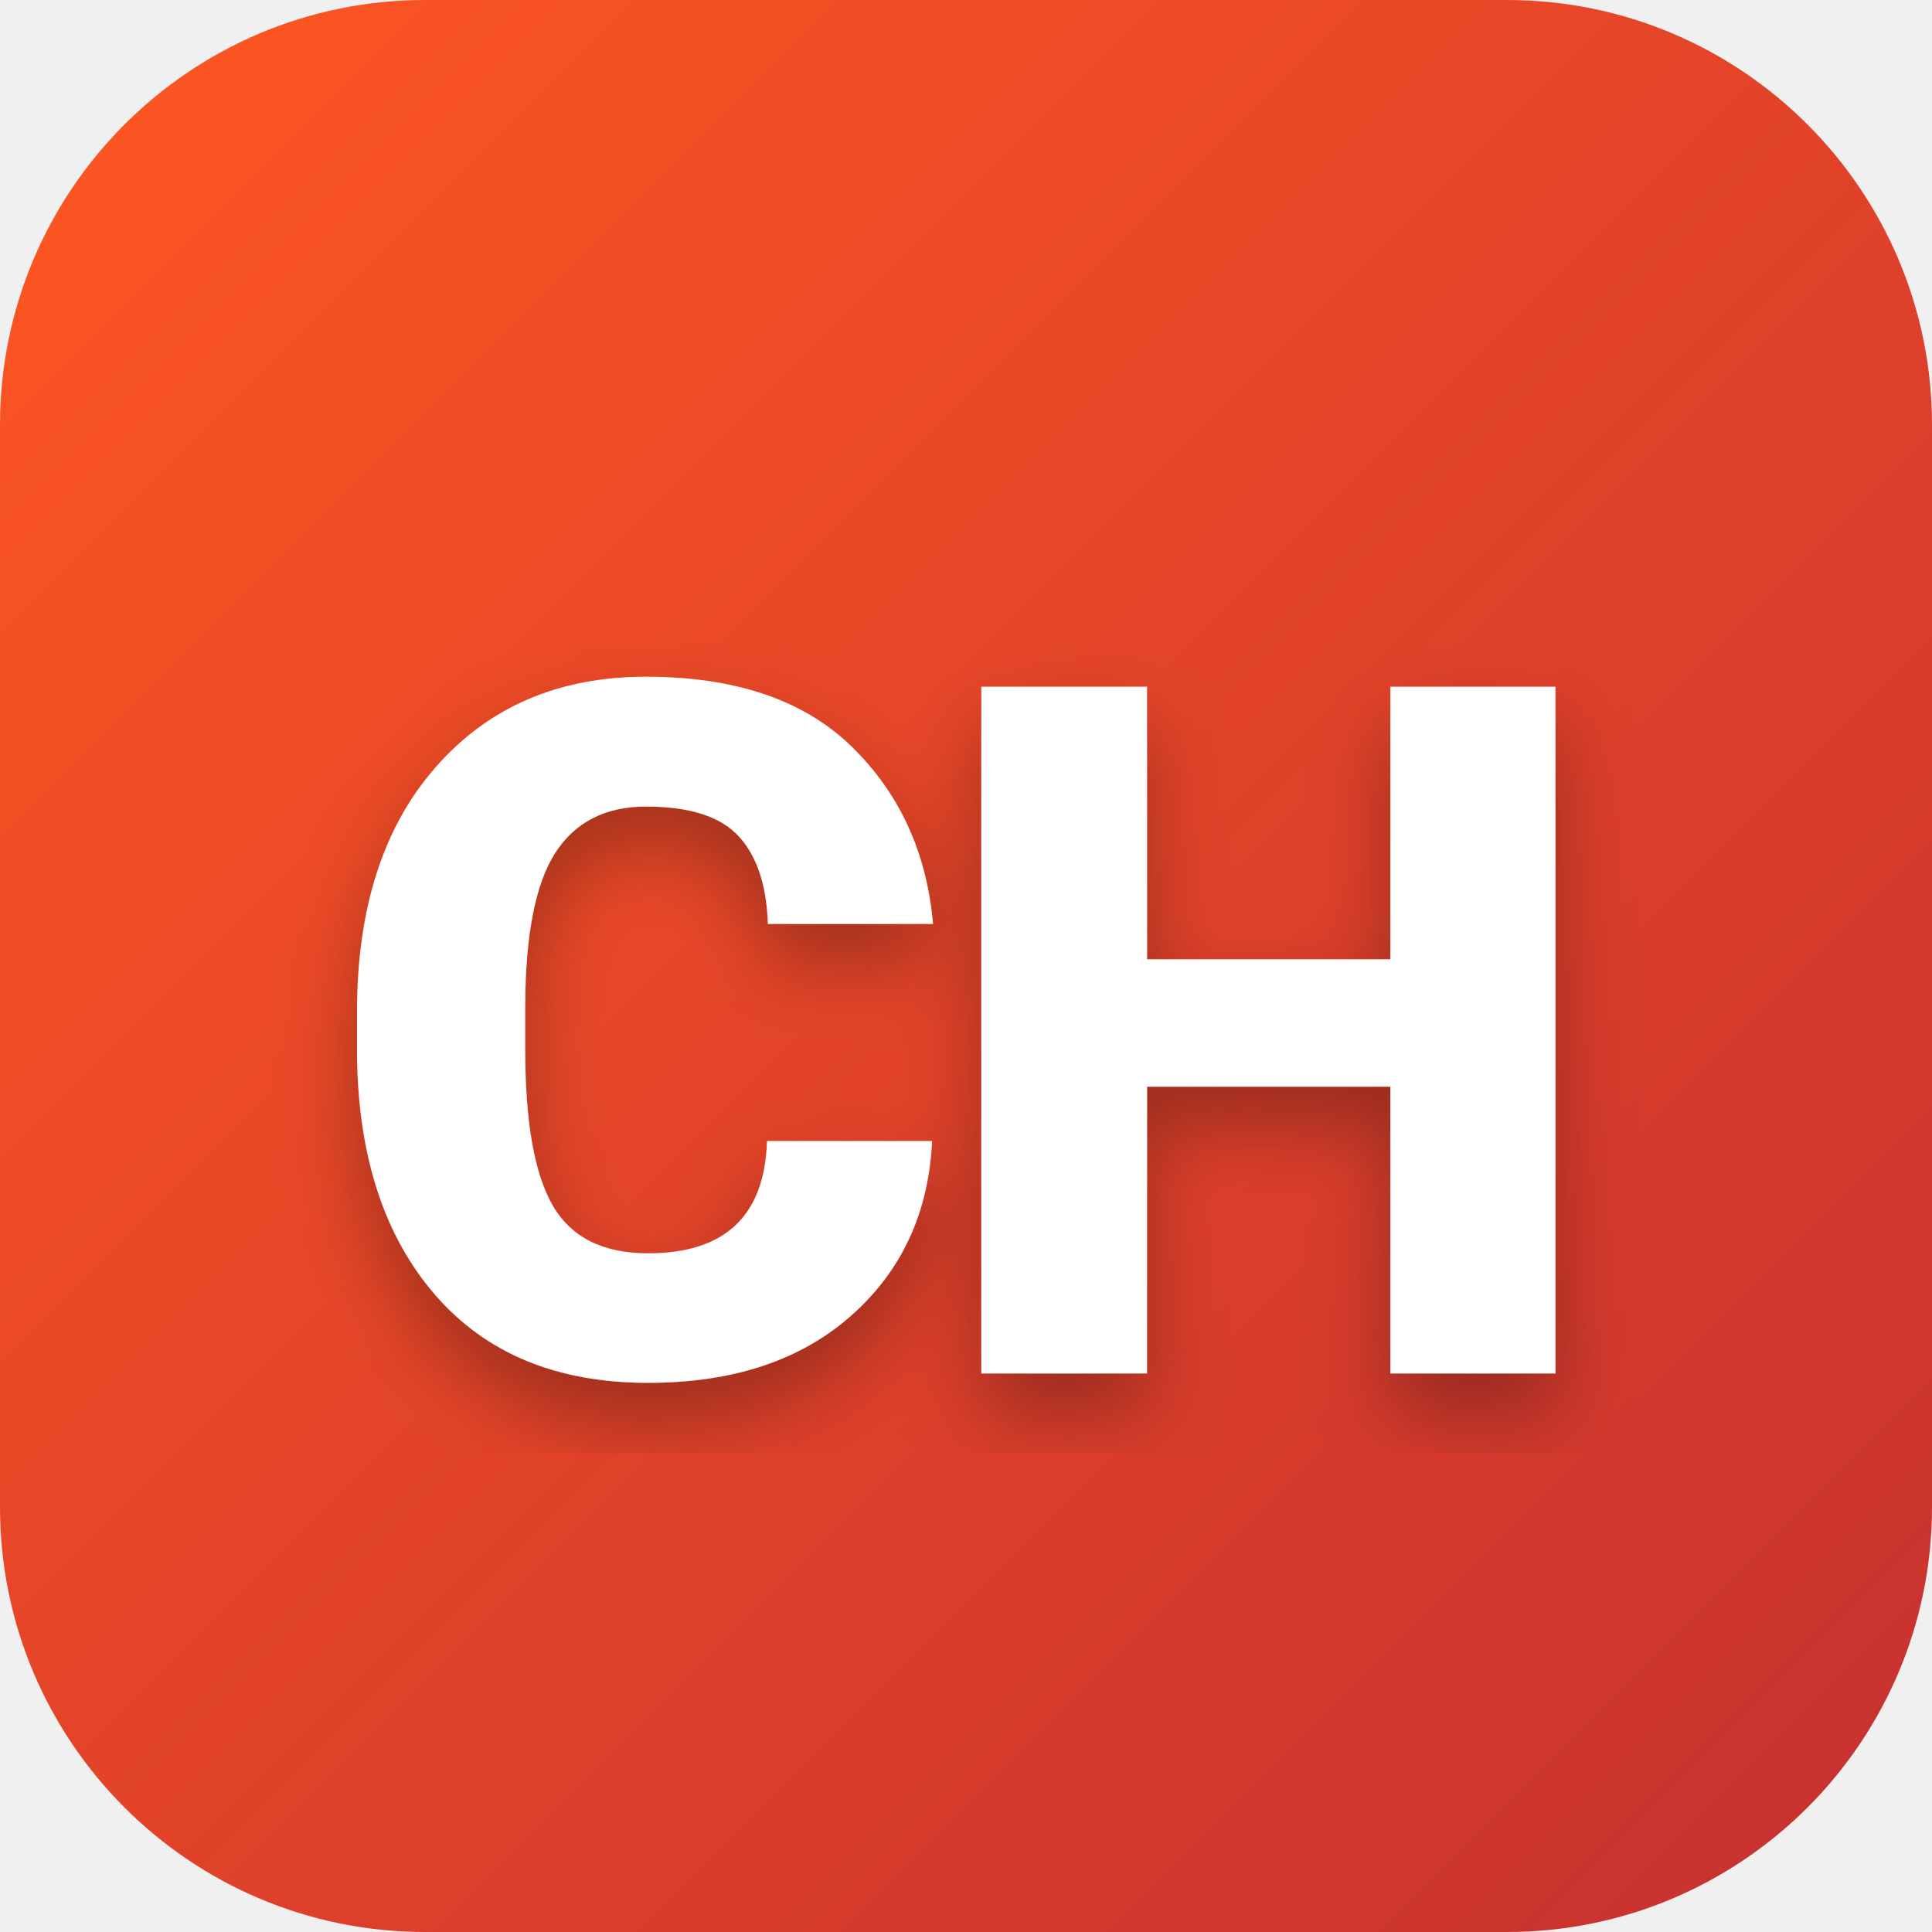
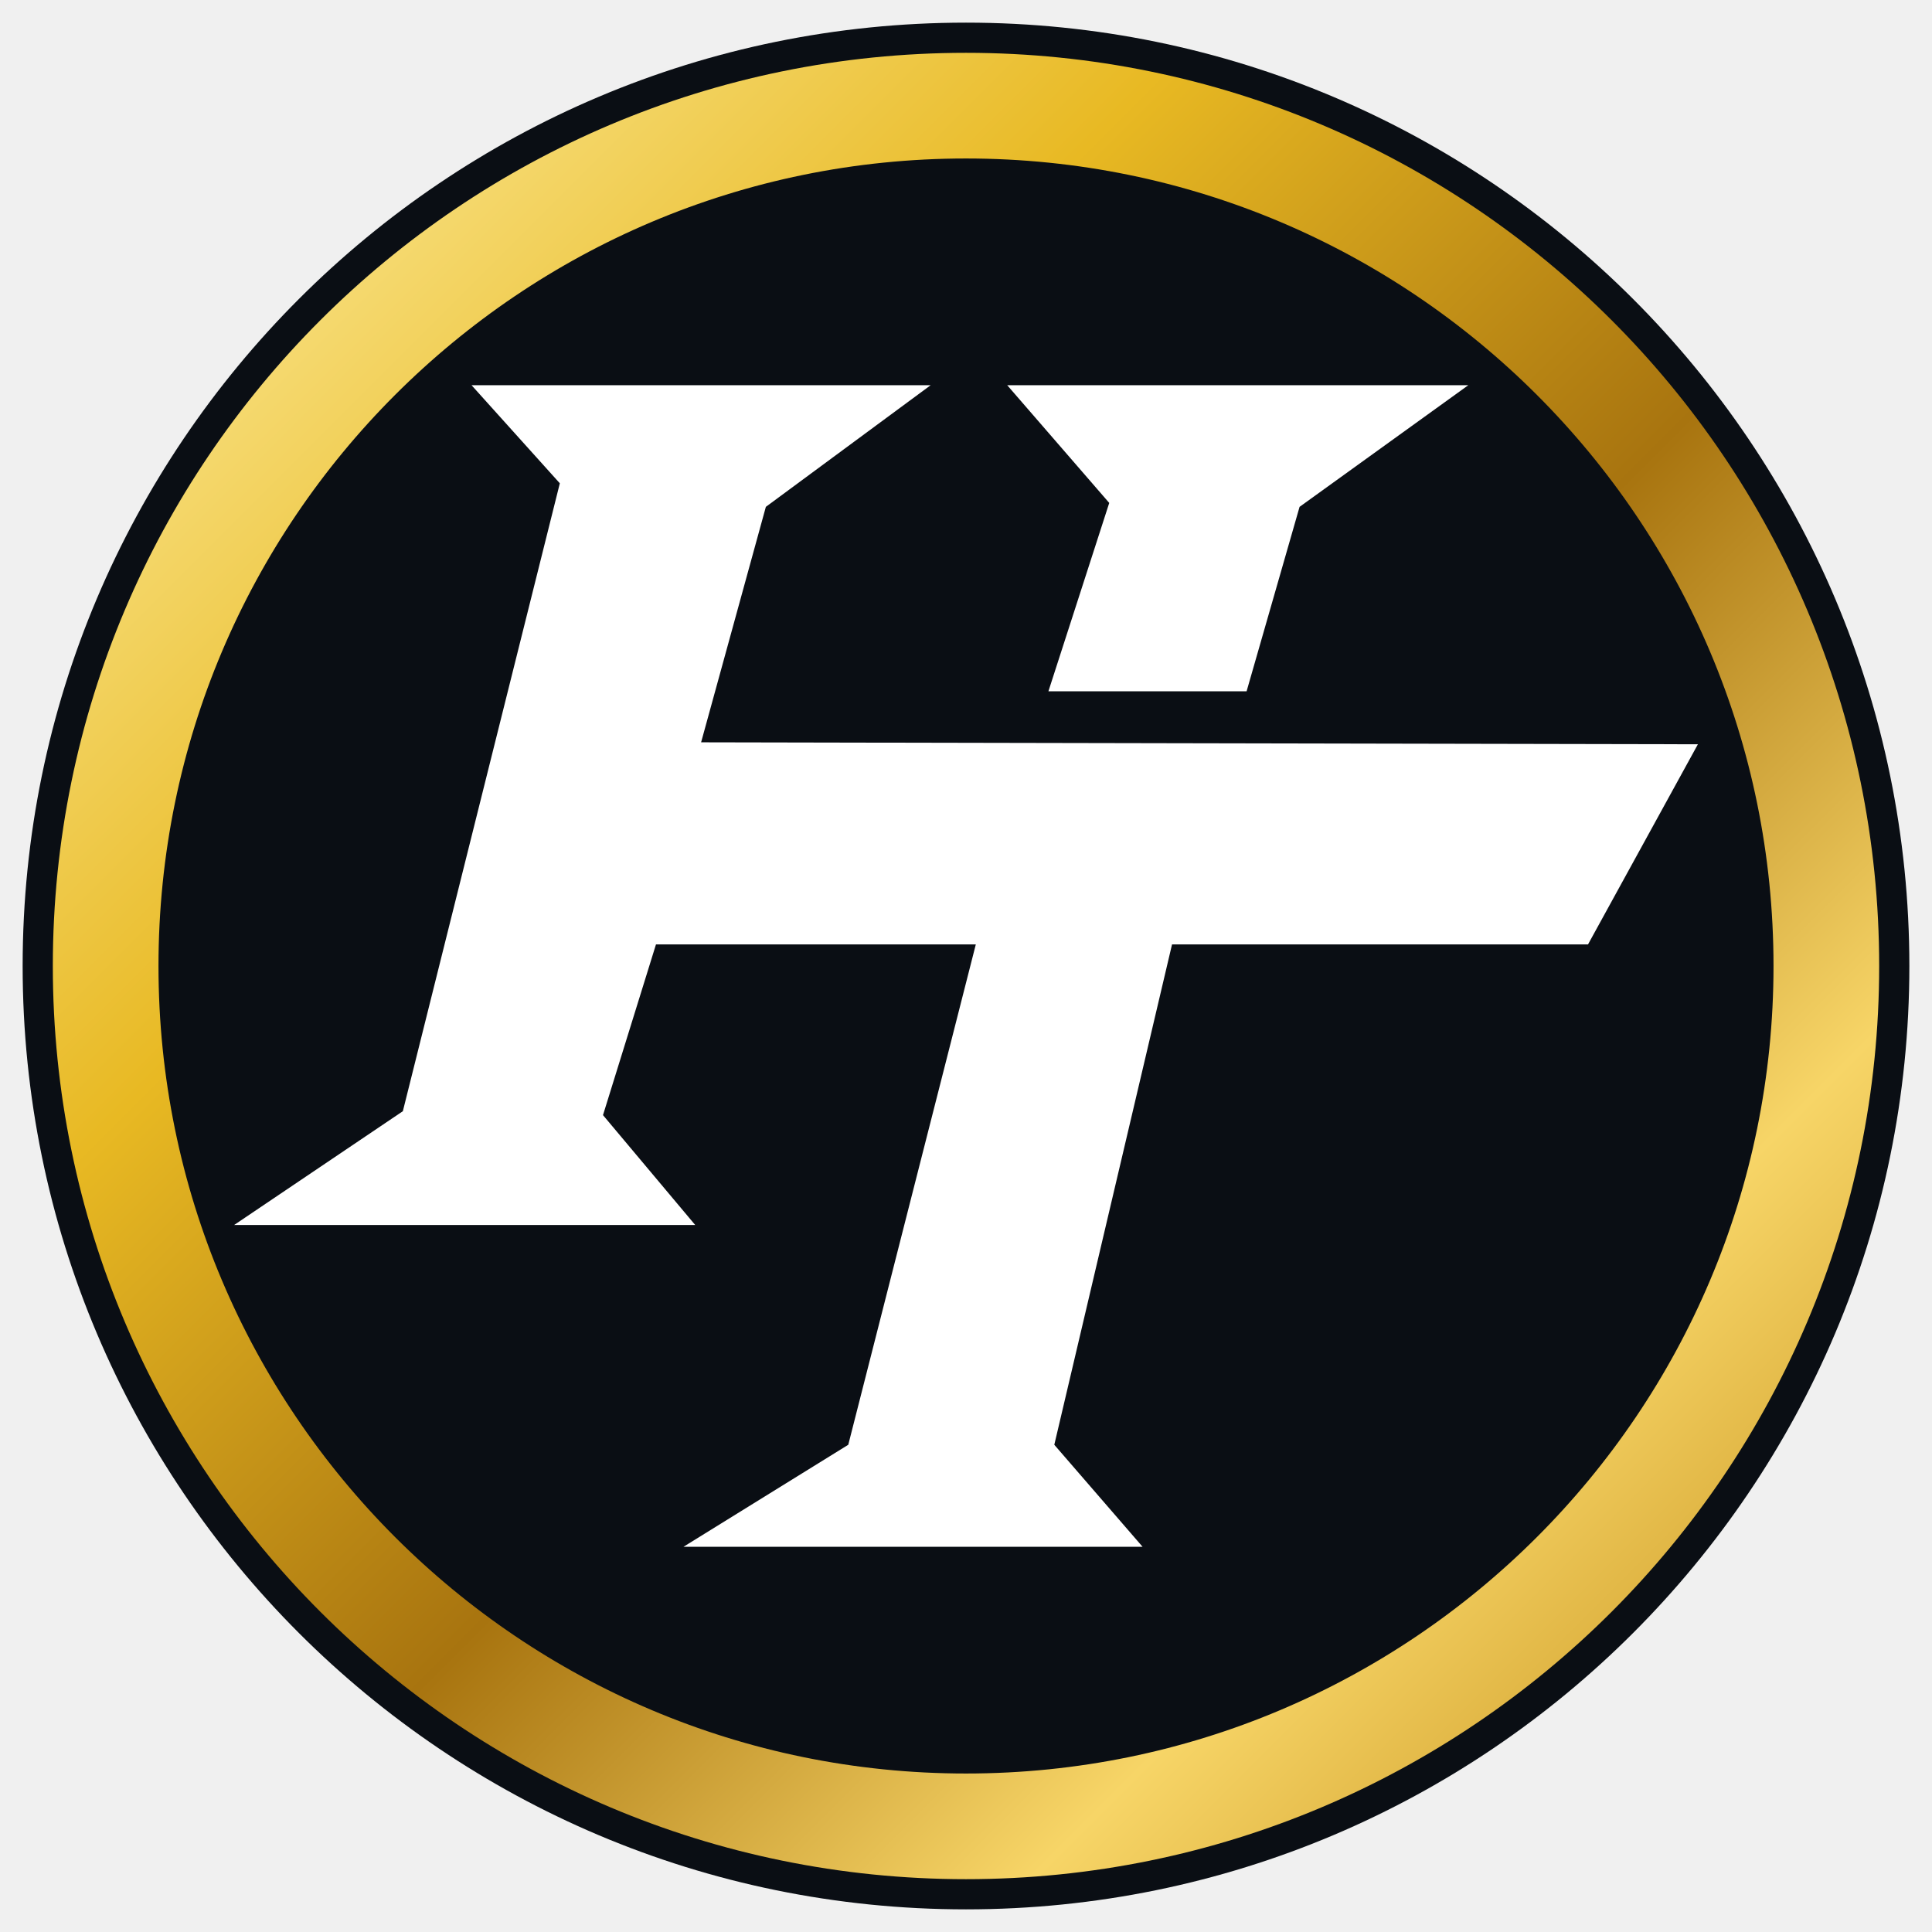
- <svg xmlns="http://www.w3.org/2000/svg" viewBox="0 0 100 100">
+ <svg xmlns="http://www.w3.org/2000/svg" viewBox="0 0 512 512" width="512" height="512">
  <defs>
-     <linearGradient id="chGrad" x1="0%" y1="0%" x2="100%" y2="100%">
-       <stop offset="0%" stop-color="#ff5722" />
-       <stop offset="100%" stop-color="#c53030" />
+     <linearGradient id="gold" x1="0" y1="0" x2="1" y2="1">
+       <stop offset="0" stop-color="#fff1a8" />
+       <stop offset=".3" stop-color="#e8b923" />
+       <stop offset=".55" stop-color="#a8740f" />
+       <stop offset=".78" stop-color="#f7d567" />
+       <stop offset="1" stop-color="#c18a14" />
    </linearGradient>
-     <filter id="shadow" x="-10%" y="-10%" width="120%" height="120%">
-       <feDropShadow dx="0" dy="2" stdDeviation="2" flood-opacity="0.3" />
-     </filter>
  </defs>
-   <rect width="100" height="100" rx="22" fill="url(#chGrad)" />
-   <text x="50%" y="54%" dominant-baseline="central" text-anchor="middle" font-family="-apple-system, BlinkMacSystemFont, 'Segoe UI', Roboto, Helvetica, Arial, sans-serif" font-weight="900" font-size="50" fill="#ffffff" letter-spacing="-1.5" filter="url(#shadow)">CH</text>
+   <circle cx="256" cy="256" r="250" fill="#0a0e14" />
+   <circle cx="256" cy="256" r="228" fill="none" stroke="url(#gold)" stroke-width="28" />
+   <g fill="#ffffff" transform="translate(256 256) scale(0.52) translate(-595 -1396)">
+     <polygon points="343,1100 577,1100 493,1162 460,1282 968,1283 912,1385 700,1385 640,1640 685,1692 451,1692 535,1640 600,1385 437,1385 410,1472 457,1528 222,1528 308,1470 388,1150" />
+     <polygon points="616,1100 851,1100 765,1162 738,1256 637,1256 668,1160" />
+   </g>
</svg>
